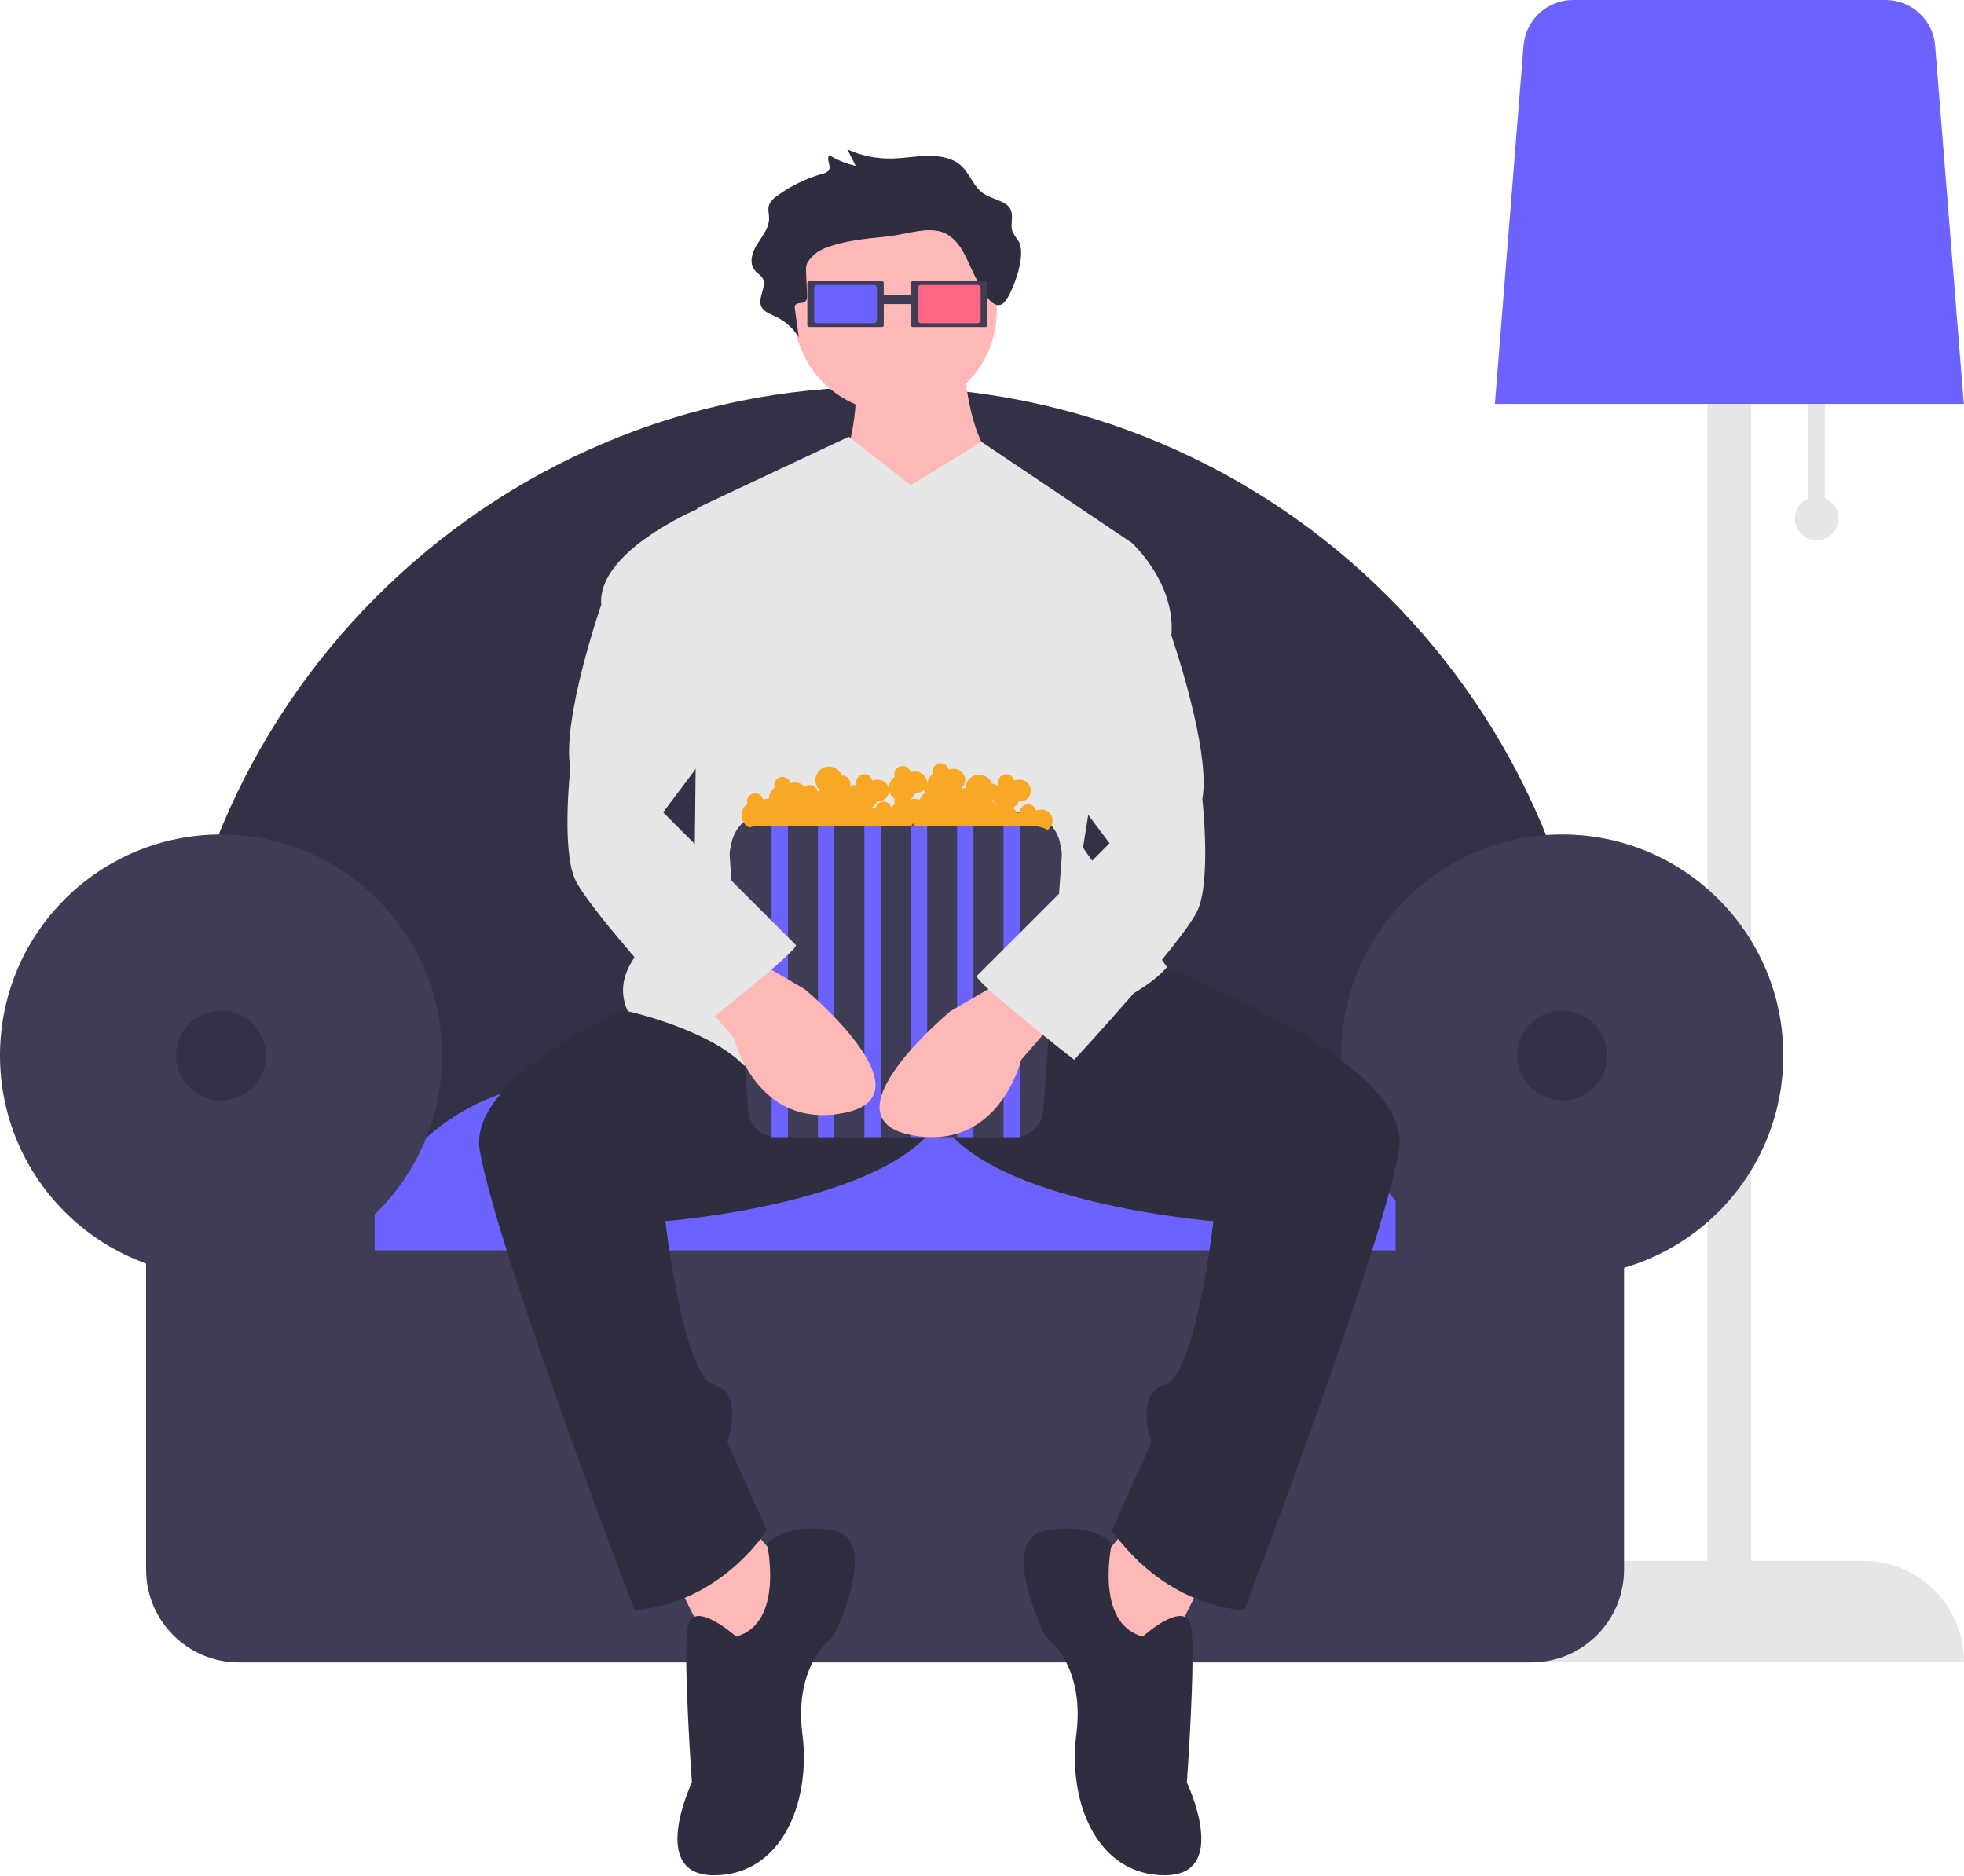
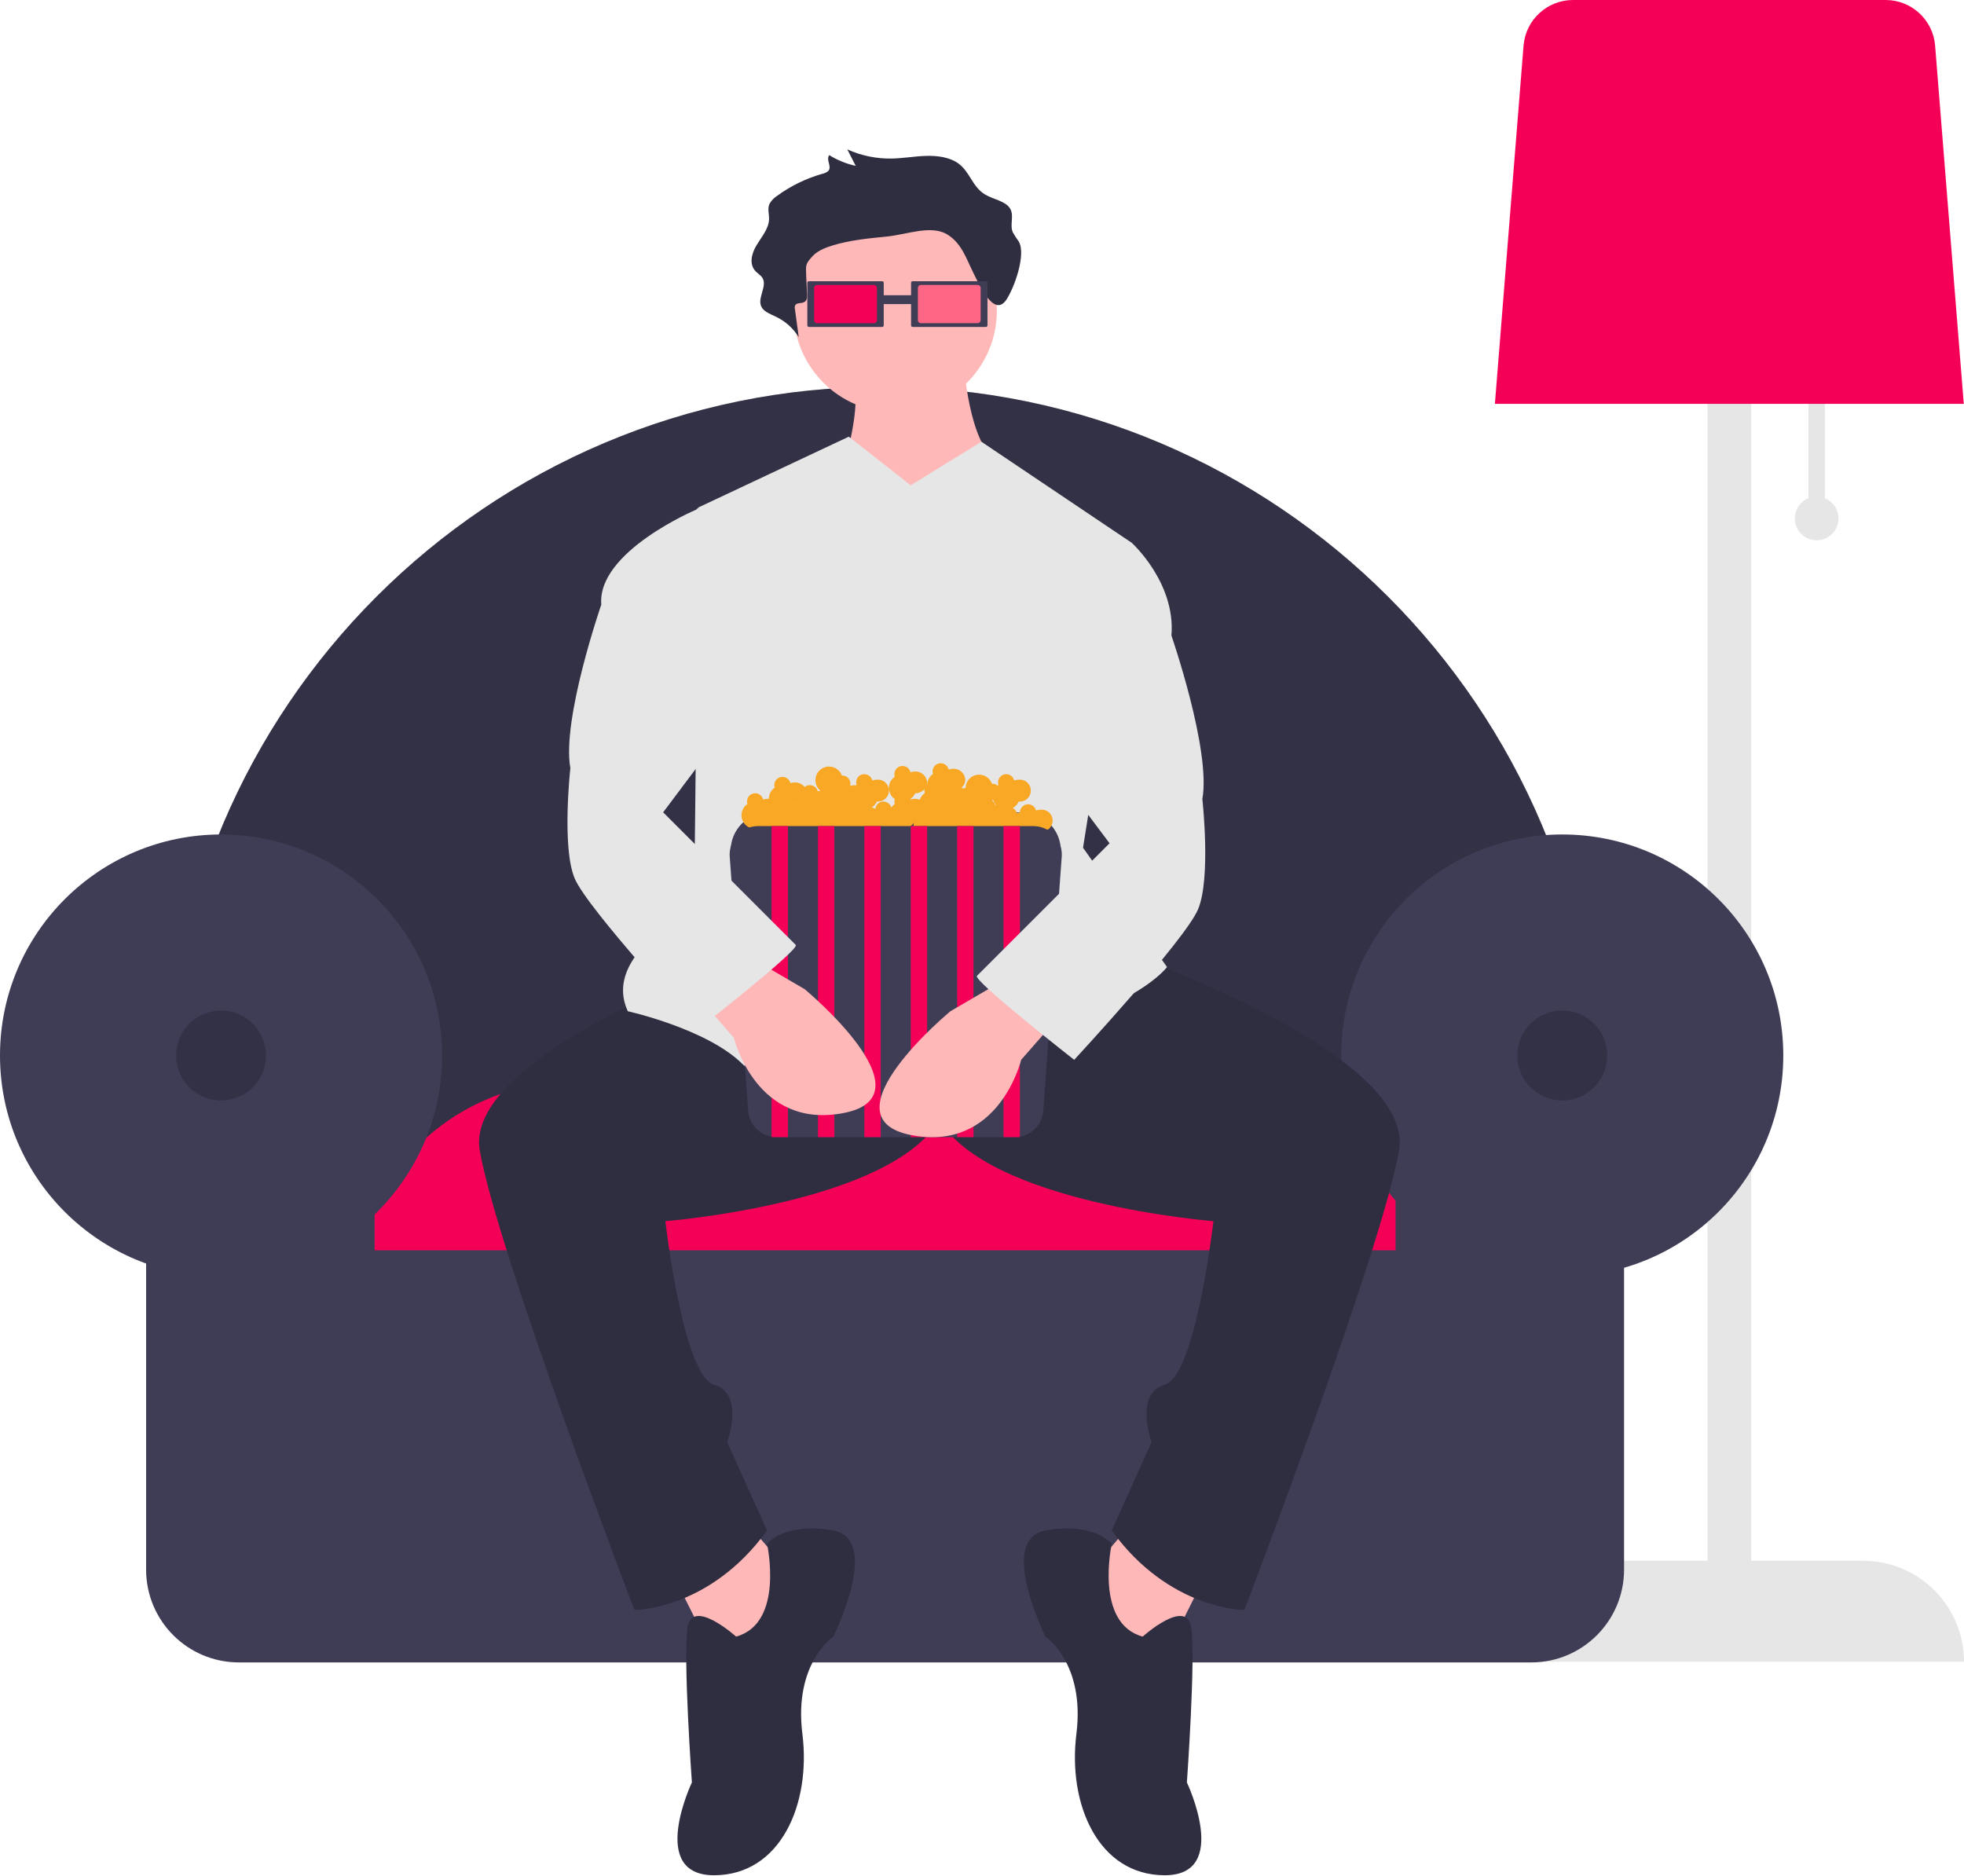
<svg xmlns="http://www.w3.org/2000/svg" id="a01bbba8-bc2d-4e66-a086-829e28c11719" data-name="Layer 1" width="719.769" height="687.25" viewBox="0 0 719.769 687.25">
  <path d="M908.885,288.962V250.375h-6v38.587a8,8,0,1,0,6,0Z" transform="translate(-240.1153 -106.375)" fill="#e6e6e6" />
  <path d="M922.885,678.375h-41v-498h-16v498H824.885a37,37,0,0,0-37,37v0h172v-0A37,37,0,0,0,922.885,678.375Z" transform="translate(-240.1153 -106.375)" fill="#e6e6e6" />
-   <path d="M787.968,254.375h171.834L949.294,123.035A18.198,18.198,0,0,0,931.248,106.375H816.521a18.198,18.198,0,0,0-18.046,16.66Z" transform="translate(-240.1153 -106.375)" fill="#6c63ff" />
+   <path d="M787.968,254.375h171.834L949.294,123.035A18.198,18.198,0,0,0,931.248,106.375H816.521a18.198,18.198,0,0,0-18.046,16.66Z" transform="translate(-240.1153 -106.375)" fill="#f50057" />
  <path d="M301.213,563.911H825.692V510.364c0-144.599-117.641-262.239-262.239-262.239S301.213,365.766,301.213,510.364Z" transform="translate(-240.1153 -106.375)" fill="#3f3d56" />
  <path d="M301.213,563.911H825.692V510.364c0-144.599-117.641-262.239-262.239-262.239S301.213,365.766,301.213,510.364Z" transform="translate(-240.1153 -106.375)" opacity="0.2" />
-   <path d="M369.188,582.446H772.82A81.097,81.097,0,0,0,691.826,502.813H450.181A81.097,81.097,0,0,0,369.188,582.446Z" transform="translate(-240.1153 -106.375)" fill="#6c63ff" />
+   <path d="M369.188,582.446H772.82A81.097,81.097,0,0,0,691.826,502.813H450.181A81.097,81.097,0,0,0,369.188,582.446Z" transform="translate(-240.1153 -106.375)" fill="#f50057" />
  <circle cx="81.006" cy="386.827" r="81.006" fill="#3f3d56" />
  <circle cx="572.533" cy="386.827" r="81.006" fill="#3f3d56" />
  <path d="M751.551,534.392V564.597H377.413V534.392H293.662V681.614a34.011,34.011,0,0,0,34.011,34.011H801.291a34.011,34.011,0,0,0,34.011-34.011V534.392Z" transform="translate(-240.1153 -106.375)" fill="#3f3d56" />
  <circle cx="81.006" cy="386.827" r="16.476" opacity="0.2" />
  <circle cx="572.533" cy="386.827" r="16.476" opacity="0.2" />
  <path d="M593.293,238.871s1.62,30.775,12.958,37.254,0,50.211,0,50.211L552.8,327.956l-3.239-51.831s6.479-21.056,3.239-30.775S593.293,238.871,593.293,238.871Z" transform="translate(-240.1153 -106.375)" fill="#ffb8b8" />
  <polygon points="413.107 560.102 393.671 582.778 424.446 611.933 440.643 579.539 413.107 560.102" fill="#ffb8b8" />
  <polygon points="275.431 560.102 294.868 582.778 264.093 611.933 247.896 579.539 275.431 560.102" fill="#ffb8b8" />
  <path d="M642.695,451.864s116.62,38.873,110.141,76.127-56.69,168.451-56.69,168.451-27.535,0-48.592-29.155l14.577-32.394s-6.479-17.817,4.859-21.056,17.817-59.93,17.817-59.93-82.606-6.479-100.423-37.254l-32.394-77.746Z" transform="translate(-240.1153 -106.375)" fill="#2f2e41" />
  <path d="M526.075,451.864S409.455,490.738,415.934,527.991s56.69,168.451,56.69,168.451,27.535,0,48.592-29.155l-14.577-32.394s6.479-17.817-4.859-21.056-17.817-59.93-17.817-59.93,82.606-6.479,100.423-37.254l32.394-77.746Z" transform="translate(-240.1153 -106.375)" fill="#2f2e41" />
  <path d="M658.892,706.16s16.197-14.577,17.817-3.239-1.62,56.69-1.62,56.69,16.197,34.014-8.099,34.014-35.634-25.915-32.394-51.831-11.338-35.634-11.338-35.634-17.817-35.634,0-38.873,24.296,4.859,24.296,4.859S641.075,701.301,658.892,706.16Z" transform="translate(-240.1153 -106.375)" fill="#2f2e41" />
  <path d="M509.878,706.16s-16.197-14.577-17.817-3.239,1.62,56.69,1.62,56.69S477.483,793.625,501.779,793.625s35.634-25.915,32.394-51.831,11.338-35.634,11.338-35.634,17.817-35.634,0-38.873-24.296,4.859-24.296,4.859S527.695,701.301,509.878,706.16Z" transform="translate(-240.1153 -106.375)" fill="#2f2e41" />
  <circle cx="328.072" cy="113.87" r="37.254" fill="#ffb8b8" />
  <path d="M573.857,284.224l-22.676-17.817-55.07,25.915-1.62,147.394s-34.014,16.197-24.296,37.254c0,0,29.155,6.479,42.113,19.437s85.845-4.859,116.62-14.577,38.873-21.056,38.873-21.056l-30.775-43.732,17.817-111.761L599.778,268.259Z" transform="translate(-240.1153 -106.375)" fill="#e6e6e6" />
  <path d="M613.478,194.889a32.723,32.723,0,0,1-2.221-3.447c-1.155-2.813.669-6.129-1.035-8.756-1.74-2.682-6.159-3.247-9.165-5.069-4.631-2.807-5.473-8.314-9.811-11.407-3.126-2.228-7.584-2.829-11.762-2.702s-8.299.882-12.478.965a37.622,37.622,0,0,1-16.377-3.349l3.083,6.031a30.776,30.776,0,0,1-9.678-3.923c-1.364,1.691,1.131,4.259-.416,5.845a4.963,4.963,0,0,1-2.184,1.013,52.246,52.246,0,0,0-16.538,8.068,8.31,8.31,0,0,0-2.783,2.938c-.804,1.781-.091,3.748-.152,5.641-.111,3.441-2.737,6.441-4.601,9.541s-2.87,7.118-.106,9.749a25.135,25.135,0,0,1,1.932,1.703c2.77,3.267-2.133,8.052.23,11.519,1.026,1.505,3.129,2.267,4.957,3.156a19.807,19.807,0,0,1,8.474,7.553L531.426,219.531a1.72,1.72,0,0,1,.283-1.519c.688-.701,2.129-.422,3.079-.886,1.045-.511,1.124-1.683,1.082-2.665l-.32-7.571c-.144-3.405-.184-3.857,2.324-6.605,1.752-1.92,4.507-3.078,7.275-3.93,6.325-1.947,13.128-2.62,19.853-3.278,7.809-.764,16.602-4.553,22.667-.53,4.964,3.293,6.615,8.706,9.007,13.507,2.15,4.315,7.668,17.02,12.262,10.143C611.823,211.876,616.235,199.698,613.478,194.889Z" transform="translate(-240.1153 -106.375)" fill="#2f2e41" />
  <path d="M574.583,209.438a.58.58,0,0,0-.579.579v15.597a.58.58,0,0,0,.579.579h26.85a.58.58,0,0,0,.579-.579V210.017a.58.58,0,0,0-.579-.579Z" transform="translate(-240.1153 -106.375)" fill="#3f3d56" />
  <path d="M577.583,210.813a1.08,1.08,0,0,0-1.079,1.079v11.846a1.08,1.08,0,0,0,1.079,1.079h20.849a1.08,1.08,0,0,0,1.079-1.079V211.892a1.08,1.08,0,0,0-1.079-1.079Z" transform="translate(-240.1153 -106.375)" fill="#ff6584" />
  <rect x="320.784" y="108.201" width="13.986" height="3.239" fill="#3f3d56" />
  <path d="M536.562,209.438a.58.58,0,0,0-.579.579v15.597a.58.58,0,0,0,.579.579h26.85a.58.58,0,0,0,.579-.579V210.017a.58.58,0,0,0-.579-.579Z" transform="translate(-240.1153 -106.375)" fill="#3f3d56" />
-   <path d="M539.563,210.813a1.08,1.08,0,0,0-1.079,1.079v11.846a1.08,1.08,0,0,0,1.079,1.079H560.411a1.08,1.08,0,0,0,1.079-1.079V211.892a1.08,1.08,0,0,0-1.079-1.079Z" transform="translate(-240.1153 -106.375)" fill="#6c63ff" />
+   <path d="M539.563,210.813a1.08,1.08,0,0,0-1.079,1.079v11.846a1.08,1.08,0,0,0,1.079,1.079H560.411a1.08,1.08,0,0,0,1.079-1.079V211.892a1.08,1.08,0,0,0-1.079-1.079Z" transform="translate(-240.1153 -106.375)" fill="#f50057" />
  <path d="M281.769,297.75h93a14,14,0,0,1,14,14v0a0,0,0,0,1,0,0h-121a0,0,0,0,1,0,0v0A14,14,0,0,1,281.769,297.75Z" fill="#3f3d56" />
  <path d="M621.385,403.125a4.961,4.961,0,0,0-1.599.272,2.995,2.995,0,0,0-5.901.728c0,.015.004.029.004.044a5.142,5.142,0,0,0-1.103.229,3.011,3.011,0,0,0-1.483-1.911,5.017,5.017,0,0,0,2.164-2.369,4.021,4.021,0,1,0-.082-7.993,4.961,4.961,0,0,0-1.599.272,2.99,2.99,0,1,0-5.749,1.625c-.12.083-.231.177-.343.27a2.84,2.84,0,0,0-2.045-.681,4.98,4.98,0,0,0-9.683,1.551,5.118,5.118,0,0,0-1.18.235,3,3,0,0,0-.172-.494,3.758,3.758,0,0,0,1.272-2.779,4.272,4.272,0,0,0-4.5-4,4.961,4.961,0,0,0-1.599.272,2.99,2.99,0,1,0-5.749,1.625,4.987,4.987,0,0,0-2.137,3.869c-.042.038-.091.068-.131.108a3.563,3.563,0,0,0,.116-.874,4.272,4.272,0,0,0-4.5-4,4.961,4.961,0,0,0-1.599.272,2.99,2.99,0,1,0-5.749,1.625,4.987,4.987,0,0,0,0,8.205,2.727,2.727,0,0,0,0,1.795,5.049,5.049,0,0,0-1.279,1.292,2.981,2.981,0,0,0-5.842.505,4.764,4.764,0,0,0-1.286-.519,5.027,5.027,0,0,0,1.837-2.182,4.021,4.021,0,1,0-.082-7.993,4.961,4.961,0,0,0-1.599.272,2.99,2.99,0,1,0-5.749,1.625c-.064.045-.122.097-.184.145-.156-.015-.308-.042-.468-.042a4.961,4.961,0,0,0-1.599.272c-.019-.075-.05-.145-.074-.219a2.947,2.947,0,0,0-3.062-3.567,4.995,4.995,0,1,0-7.851,5.565,5.173,5.173,0,0,0-1.013.221,2.973,2.973,0,0,0-4.762-1.608,4.676,4.676,0,0,0-3.639-1.664,4.961,4.961,0,0,0-1.599.272,2.99,2.99,0,1,0-5.749,1.625,4.989,4.989,0,0,0-2.152,4.103c0,.015.004.03.005.045a4.148,4.148,0,0,0-2.104.227,2.99,2.99,0,1,0-5.749,1.625,4.98,4.98,0,0,0,3.936,8.97,4.982,4.982,0,0,0,9.414,1.279,31.17,31.17,0,0,0,10.802-.487,4.982,4.982,0,0,0,9.278.333,4.892,4.892,0,0,0,2.097-.519,4.977,4.977,0,0,0,8.903-.481,4.844,4.844,0,0,1,5.418,3.007,7.799,7.799,0,0,1,5.744-3.179,4.875,4.875,0,0,0,5.415-2.068,4.998,4.998,0,0,0,9.423,3.239,4.892,4.892,0,0,0,2.097-.519,4.977,4.977,0,0,0,8.903-.481,4.892,4.892,0,0,0,2.097-.519,4.948,4.948,0,0,0,7.412,1.437,4.979,4.979,0,0,0,8.906,2.065,4.966,4.966,0,0,0,7.584-1.983,4.021,4.021,0,1,0-.082-7.993Zm-89.378-2.064c-.005.024-.009.049-.014.073-.036-.001-.071-.009-.108-.009a2.978,2.978,0,0,0-.446.045c.008-.018.02-.034.027-.052A4.98,4.98,0,0,0,532.007,401.061Zm41.779-1.664c-.015-.058-.04-.112-.057-.169a5.024,5.024,0,0,0,1.738-2.111,4.681,4.681,0,0,0,3.477-1.574,3.009,3.009,0,0,0-.059.582,2.967,2.967,0,0,0,.152.897,5.018,5.018,0,0,0-1.859,2.437,4.907,4.907,0,0,0-3.392-.062Zm29.95.373c-.002-.061.006-.124.002-.185a2.986,2.986,0,0,0,.381-.026,4.956,4.956,0,0,0,.953,1.765c-.094.026-.194.042-.286.074A3.016,3.016,0,0,0,603.736,399.77Z" transform="translate(-240.1153 -106.375)" fill="#f9a825" />
  <path d="M517.958,409.125a10.441,10.441,0,0,0-10.427,11.002l6.771,93.115a10.441,10.441,0,0,0,10.427,9.883H612.04a10.441,10.441,0,0,0,10.427-9.883l6.771-93.115a10.441,10.441,0,0,0-10.427-11.002Z" transform="translate(-240.1153 -106.375)" fill="#3f3d56" />
-   <rect x="282.769" y="302.75" width="6" height="114" fill="#6c63ff" />
-   <rect x="299.769" y="302.75" width="6" height="114" fill="#6c63ff" />
-   <rect x="316.769" y="302.75" width="6" height="114" fill="#6c63ff" />
-   <rect x="333.769" y="302.75" width="6" height="114" fill="#6c63ff" />
-   <rect x="350.769" y="302.75" width="6" height="114" fill="#6c63ff" />
-   <rect x="367.769" y="302.75" width="6" height="114" fill="#6c63ff" />
+   <rect x="282.769" y="302.75" width="6" height="114" fill="#f50057" />
+   <rect x="299.769" y="302.75" width="6" height="114" fill="#f50057" />
+   <rect x="316.769" y="302.75" width="6" height="114" fill="#f50057" />
+   <rect x="333.769" y="302.75" width="6" height="114" fill="#f50057" />
+   <rect x="350.769" y="302.75" width="6" height="114" fill="#f50057" />
+   <rect x="367.769" y="302.75" width="6" height="114" fill="#f50057" />
  <path d="M607.871,465.632l-19.437,11.338s-46.972,38.873-14.577,45.352,40.493-27.535,40.493-27.535l11.338-12.958Z" transform="translate(-240.1153 -106.375)" fill="#ffb8b8" />
  <path d="M515.547,457.533l19.437,11.338s46.972,38.873,14.577,45.352-40.493-27.535-40.493-27.535l-11.338-12.958Z" transform="translate(-240.1153 -106.375)" fill="#ffb8b8" />
  <path d="M633.786,303.66l21.056,1.62s16.197,14.577,14.577,34.014c0,0,14.577,42.113,11.338,59.93,0,0,3.239,29.155-1.62,40.493S633.786,494.787,633.786,494.787s-37.254-29.155-35.634-30.775l48.592-48.592-24.296-32.394Z" transform="translate(-240.1153 -106.375)" fill="#e6e6e6" />
  <path d="M496.11,292.322l-.81.81s-36.444,15.387-34.824,34.824c0,0-14.577,42.113-11.338,59.93,0,0-3.239,29.155,1.62,40.493s45.352,55.07,45.352,55.07,37.254-29.155,35.634-30.775l-48.592-48.592,24.296-32.394Z" transform="translate(-240.1153 -106.375)" fill="#e6e6e6" />
</svg>
